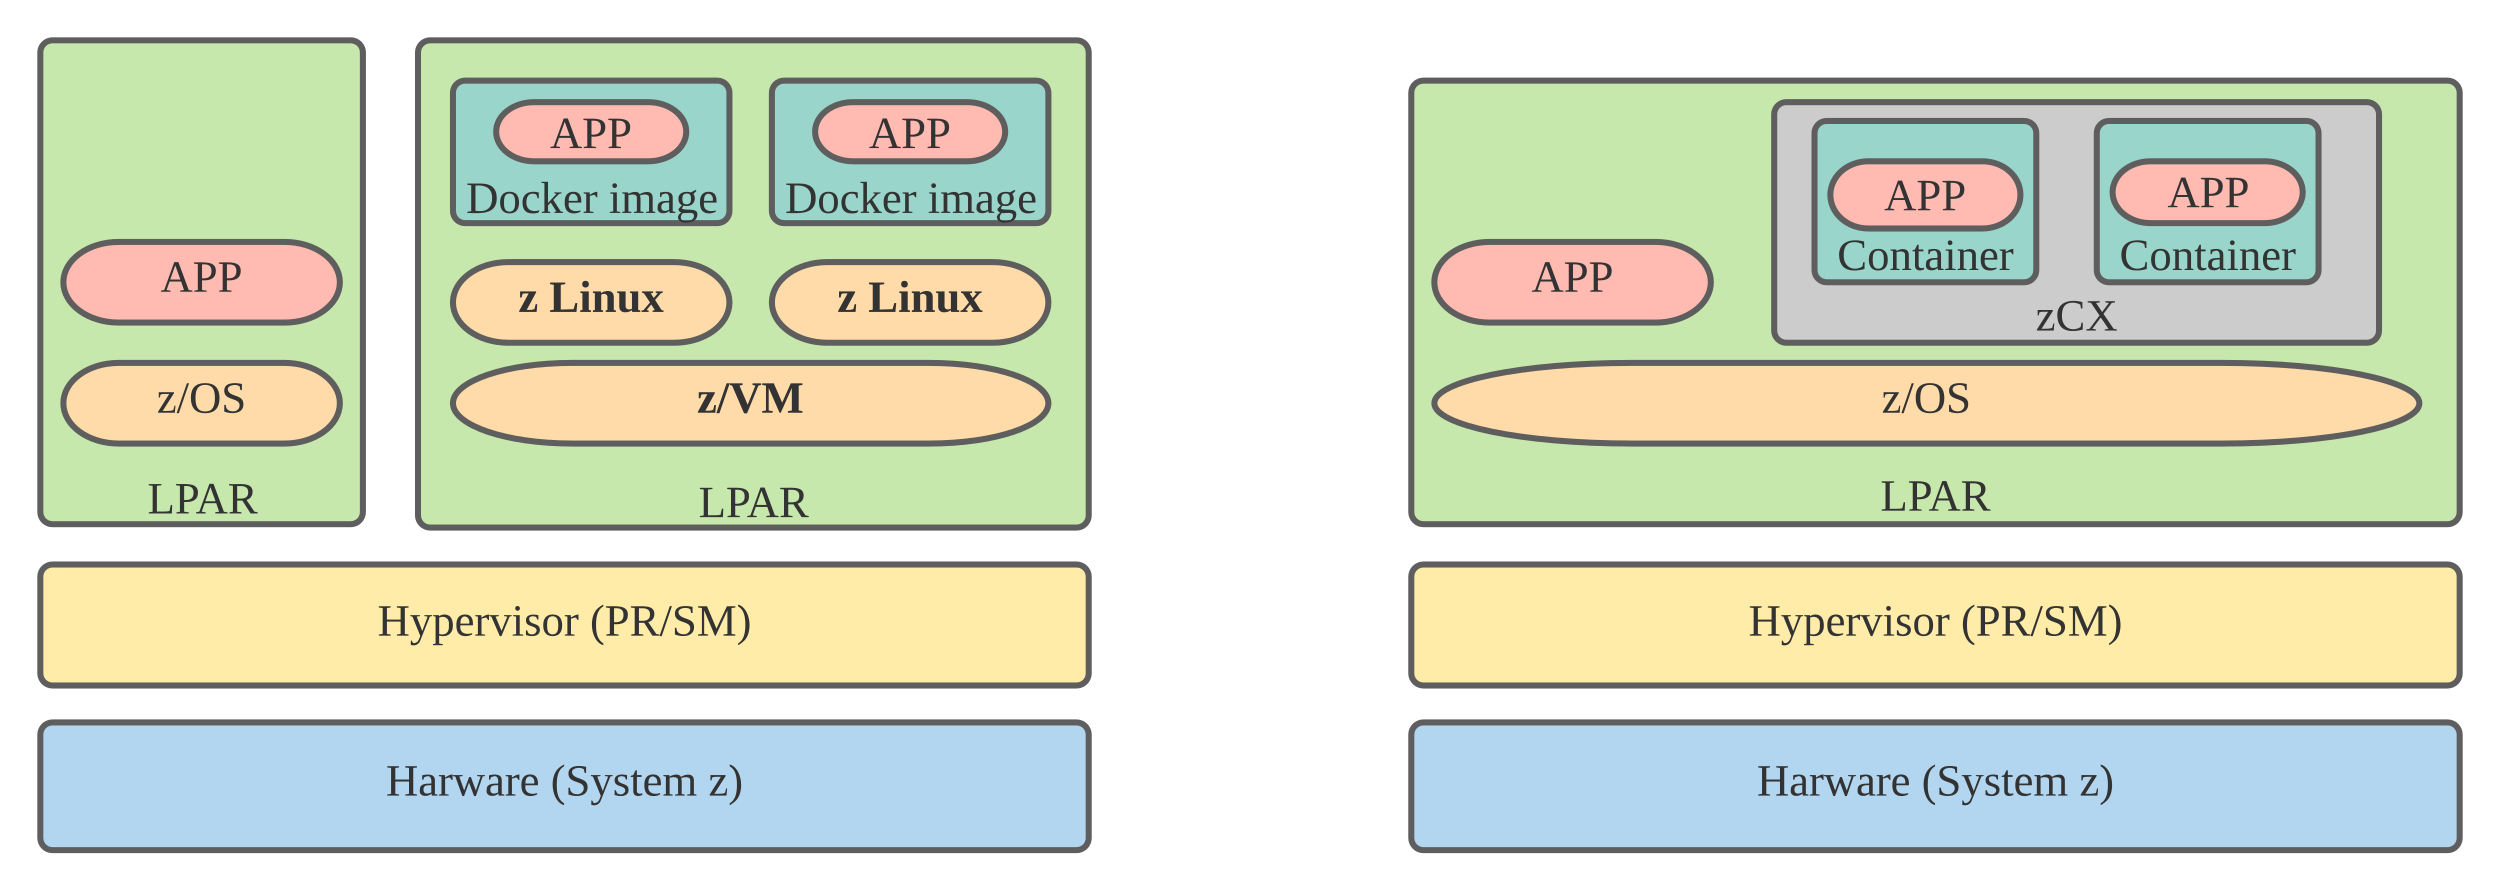
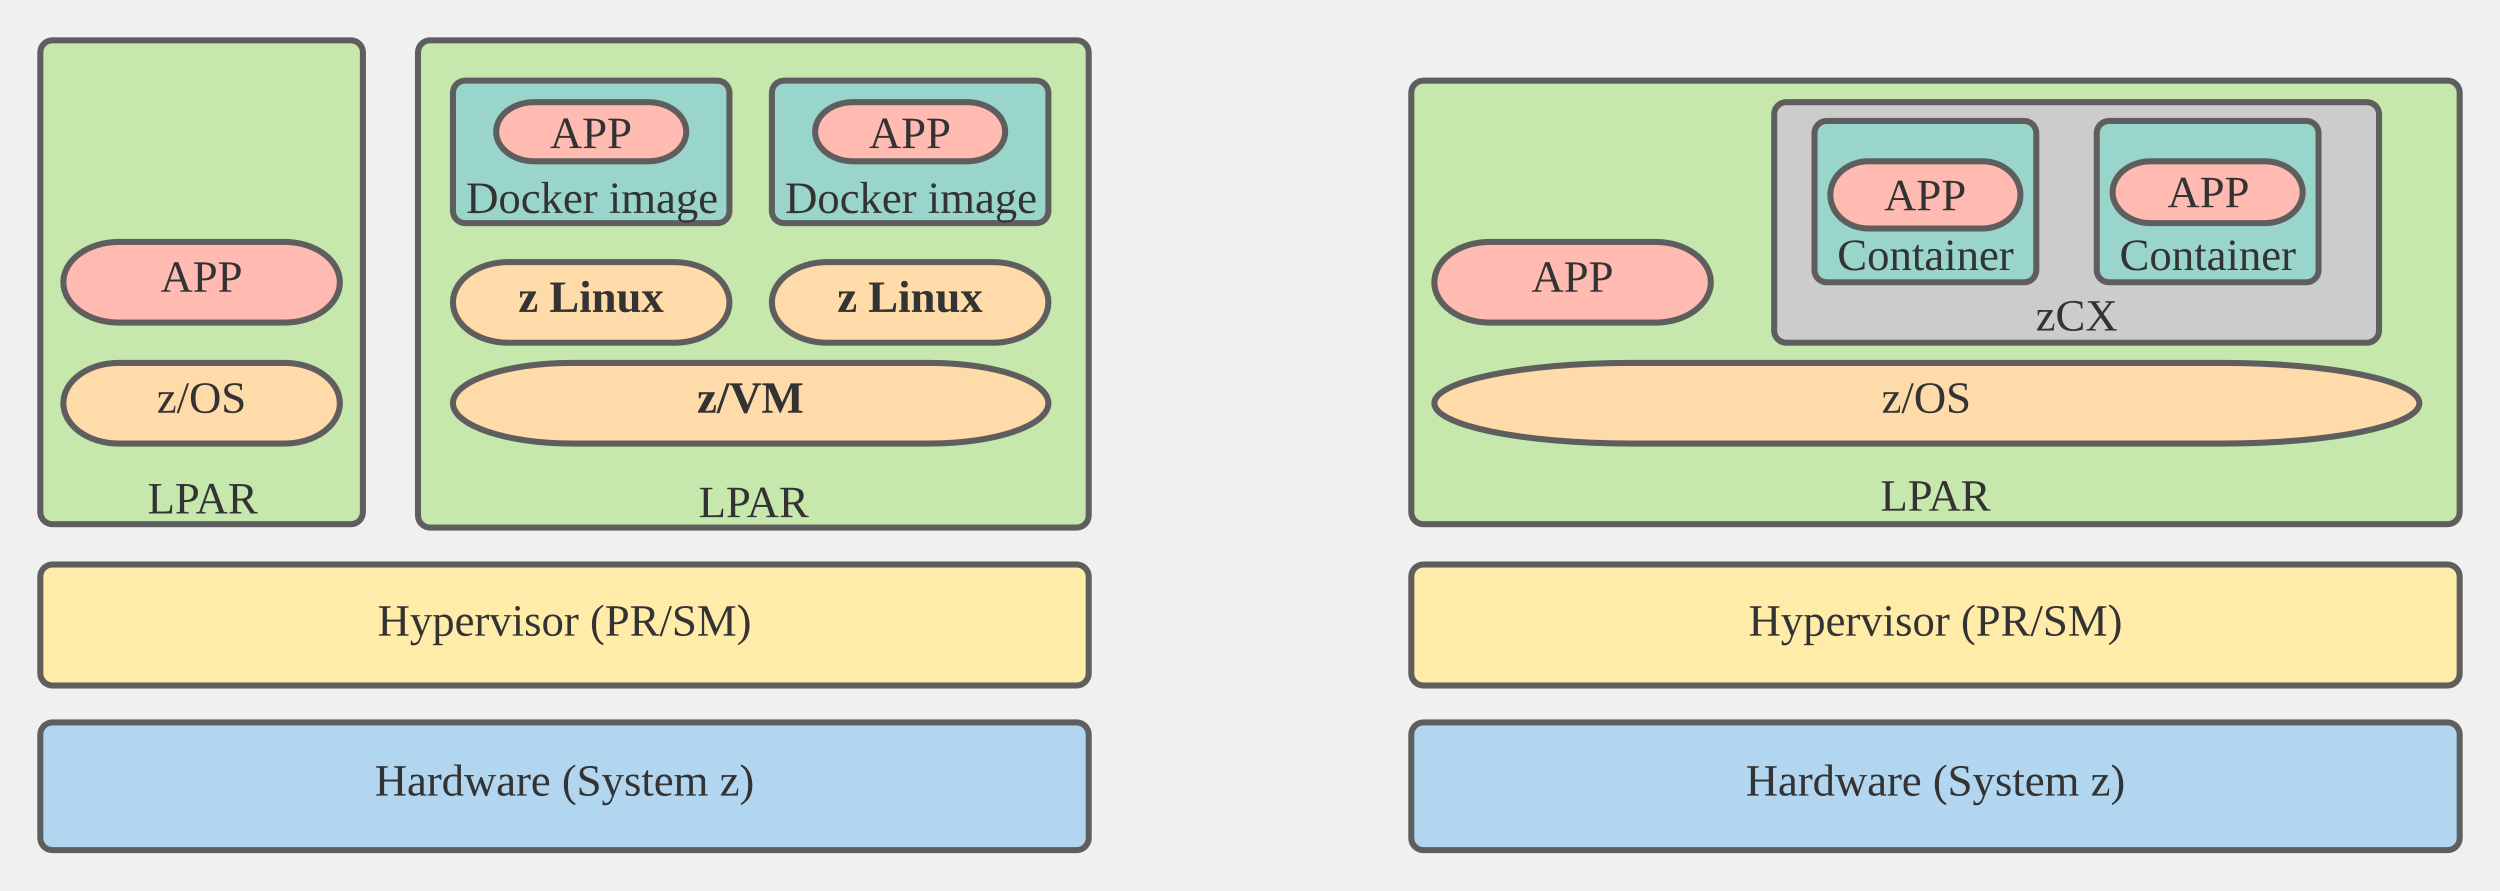
<svg xmlns="http://www.w3.org/2000/svg" xmlns:ns1="lucid" xmlns:xlink="http://www.w3.org/1999/xlink" width="1240" height="441.67">
  <g transform="translate(-260 -180)" ns1:page-tab-id="5EeFR3L0Rigf">
-     <path d="M0 0h1870.87v1322.83H0z" fill="#fff" />
-     <path d="M280 544.33c0-3.3 2.7-6 6-6h508c3.3 0 6 2.7 6 6v51.34c0 3.3-2.7 6-6 6H286c-3.3 0-6-2.7-6-6z" stroke="#5e5e5e" stroke-width="3" fill="#b2d6ef" />
-     <use xlink:href="#a" transform="matrix(1,0,0,1,285,543.3333) translate(166.4506 31.27778)" />
-     <use xlink:href="#b" transform="matrix(1,0,0,1,285,543.3333) translate(248.1173 31.27778)" />
-     <use xlink:href="#c" transform="matrix(1,0,0,1,285,543.3333) translate(326.3889 31.27778)" />
-     <path d="M280 466c0-3.3 2.7-6 6-6h508c3.3 0 6 2.7 6 6v48c0 3.3-2.7 6-6 6H286c-3.3 0-6-2.7-6-6z" stroke="#5e5e5e" stroke-width="3" fill="#ffeca9" />
+     <path d="M280 544.33a6 6 0 0 1 6-6h508a6 6 0 0 1 6 6v51.34a6 6 0 0 1-6 6H286a6 6 0 0 1-6-6z" stroke="#5e5e5e" stroke-width="3" fill="#b2d6ef" />
+     <use xlink:href="#a" transform="matrix(1,0,0,1,285,543.3333) translate(160.8951 31.27778)" />
+     <use xlink:href="#b" transform="matrix(1,0,0,1,285,543.3333) translate(253.6728 31.27778)" />
+     <use xlink:href="#c" transform="matrix(1,0,0,1,285,543.3333) translate(331.9444 31.27778)" />
+     <path d="M280 466a6 6 0 0 1 6-6h508a6 6 0 0 1 6 6v48a6 6 0 0 1-6 6H286a6 6 0 0 1-6-6z" stroke="#5e5e5e" stroke-width="3" fill="#ffeca9" />
    <use xlink:href="#d" transform="matrix(1,0,0,1,285,465) translate(162.284 30.27778)" />
    <use xlink:href="#e" transform="matrix(1,0,0,1,285,465) translate(267.5926 30.27778)" />
-     <path d="M280 206c0-3.3 2.7-6 6-6h148c3.3 0 6 2.7 6 6v228c0 3.3-2.7 6-6 6H286c-3.3 0-6-2.7-6-6z" stroke="#5e5e5e" stroke-width="3" fill="#c7e8ac" />
+     <path d="M280 206a6 6 0 0 1 6-6h148a6 6 0 0 1 6 6v228a6 6 0 0 1-6 6H286a6 6 0 0 1-6-6z" stroke="#5e5e5e" stroke-width="3" fill="#c7e8ac" />
    <use xlink:href="#f" transform="matrix(1,0,0,1,285,205) translate(48.18519 229.6648)" />
    <path d="M401.14 360c15.15 0 27.43 8.95 27.43 20s-12.28 20-27.43 20h-82.28c-15.15 0-27.43-8.95-27.43-20s12.28-20 27.43-20z" stroke="#5e5e5e" stroke-width="3" fill="#ffdba9" />
    <use xlink:href="#g" transform="matrix(1,0,0,1,296.4286,365) translate(41.34451 19.71528)" />
    <path d="M401.14 300c15.15 0 27.43 8.95 27.43 20s-12.28 20-27.43 20h-82.28c-15.15 0-27.43-8.95-27.43-20s12.28-20 27.43-20z" stroke="#5e5e5e" stroke-width="3" fill="#ffbbb1" />
    <use xlink:href="#h" transform="matrix(1,0,0,1,296.4286,305) translate(43.16549 19.71528)" />
-     <path d="M467.33 206c0-3.3 2.7-6 6-6H794c3.3 0 6 2.7 6 6v229.67c0 3.3-2.7 6-6 6H473.33c-3.3 0-6-2.7-6-6z" stroke="#5e5e5e" stroke-width="3" fill="#c7e8ac" />
+     <path d="M467.33 206a6 6 0 0 1 6-6H794a6 6 0 0 1 6 6v229.67a6 6 0 0 1-6 6H473.33a6 6 0 0 1-6-6z" stroke="#5e5e5e" stroke-width="3" fill="#c7e8ac" />
    <use xlink:href="#f" transform="matrix(1,0,0,1,472.3333,205) translate(134.1852 231.5073)" />
    <path d="M720.93 360c32.62 0 59.07 8.95 59.07 20s-26.45 20-59.07 20h-177.2c-32.62 0-59.06-8.95-59.06-20s26.44-20 59.06-20z" stroke="#5e5e5e" stroke-width="3" fill="#ffdba9" />
    <use xlink:href="#i" transform="matrix(1,0,0,1,489.6667,365) translate(116.0544 19.71528)" />
    <path d="M752.57 310c15.15 0 27.43 8.95 27.43 20s-12.28 20-27.43 20H670.3c-15.16 0-27.44-8.95-27.44-20s12.28-20 27.43-20z" stroke="#5e5e5e" stroke-width="3" fill="#ffdba9" />
    <use xlink:href="#j" transform="matrix(1,0,0,1,647.8571,315) translate(27.42475 19.71528)" />
    <use xlink:href="#k" transform="matrix(1,0,0,1,647.8571,315) translate(42.79512 19.71528)" />
-     <path d="M960 544.33c0-3.3 2.7-6 6-6h508c3.3 0 6 2.7 6 6v51.34c0 3.3-2.7 6-6 6H966c-3.3 0-6-2.7-6-6z" stroke="#5e5e5e" stroke-width="3" fill="#b2d6ef" />
-     <use xlink:href="#a" transform="matrix(1,0,0,1,965,543.3333) translate(166.4506 31.27778)" />
-     <use xlink:href="#b" transform="matrix(1,0,0,1,965,543.3333) translate(248.1173 31.27778)" />
-     <use xlink:href="#c" transform="matrix(1,0,0,1,965,543.3333) translate(326.3889 31.27778)" />
-     <path d="M960 466c0-3.3 2.7-6 6-6h508c3.3 0 6 2.7 6 6v48c0 3.3-2.7 6-6 6H966c-3.3 0-6-2.7-6-6z" stroke="#5e5e5e" stroke-width="3" fill="#ffeca9" />
+     <path d="M960 544.33a6 6 0 0 1 6-6h508a6 6 0 0 1 6 6v51.34a6 6 0 0 1-6 6H966a6 6 0 0 1-6-6z" stroke="#5e5e5e" stroke-width="3" fill="#b2d6ef" />
+     <use xlink:href="#a" transform="matrix(1,0,0,1,965,543.3333) translate(160.8951 31.27778)" />
+     <use xlink:href="#b" transform="matrix(1,0,0,1,965,543.3333) translate(253.6728 31.27778)" />
+     <use xlink:href="#c" transform="matrix(1,0,0,1,965,543.3333) translate(331.9444 31.27778)" />
+     <path d="M960 466a6 6 0 0 1 6-6h508a6 6 0 0 1 6 6v48a6 6 0 0 1-6 6H966a6 6 0 0 1-6-6z" stroke="#5e5e5e" stroke-width="3" fill="#ffeca9" />
    <use xlink:href="#d" transform="matrix(1,0,0,1,965,465) translate(162.284 30.27778)" />
    <use xlink:href="#e" transform="matrix(1,0,0,1,965,465) translate(267.5926 30.27778)" />
-     <path d="M960 226c0-3.3 2.7-6 6-6h508c3.3 0 6 2.7 6 6v208c0 3.3-2.7 6-6 6H966c-3.3 0-6-2.7-6-6z" stroke="#5e5e5e" stroke-width="3" fill="#c7e8ac" />
+     <path d="M960 226a6 6 0 0 1 6-6h508a6 6 0 0 1 6 6v208a6 6 0 0 1-6 6H966a6 6 0 0 1-6-6z" stroke="#5e5e5e" stroke-width="3" fill="#c7e8ac" />
    <use xlink:href="#f" transform="matrix(1,0,0,1,965,225) translate(227.6852 208.3005)" />
    <path d="M1362.3 360c53.95 0 97.7 8.95 97.7 20s-43.75 20-97.7 20h-293.16c-53.96 0-97.7-8.95-97.7-20s43.74-20 97.7-20z" stroke="#5e5e5e" stroke-width="3" fill="#ffdba9" />
    <use xlink:href="#g" transform="matrix(1,0,0,1,976.4286,365) translate(216.8445 19.71528)" />
    <path d="M1081.14 300c15.15 0 27.43 8.95 27.43 20s-12.28 20-27.43 20h-82.28c-15.15 0-27.43-8.95-27.43-20s12.28-20 27.43-20z" stroke="#5e5e5e" stroke-width="3" fill="#ffbbb1" />
    <use xlink:href="#h" transform="matrix(1,0,0,1,976.4286,305) translate(43.16549 19.71528)" />
-     <path d="M1140 236.67c0-3.32 2.7-6 6-6h288c3.3 0 6 2.68 6 6V344c0 3.3-2.7 6-6 6h-288c-3.3 0-6-2.7-6-6z" stroke="#5e5e5e" stroke-width="3" fill="#ccc" />
+     <path d="M1140 236.67a6 6 0 0 1 6-6h288a6 6 0 0 1 6 6V344a6 6 0 0 1-6 6h-288a6 6 0 0 1-6-6z" stroke="#5e5e5e" stroke-width="3" fill="#ccc" />
    <use xlink:href="#l" transform="matrix(1,0,0,1,1145,235.6667) translate(124.6914 108.2805)" />
-     <path d="M1160 246c0-3.3 2.7-6 6-6h98c3.3 0 6 2.7 6 6v68c0 3.3-2.7 6-6 6h-98c-3.3 0-6-2.7-6-6z" stroke="#5e5e5e" stroke-width="3" fill="#99d5ca" />
+     <path d="M1160 246a6 6 0 0 1 6-6h98a6 6 0 0 1 6 6v68a6 6 0 0 1-6 6h-98a6 6 0 0 1-6-6z" stroke="#5e5e5e" stroke-width="3" fill="#99d5ca" />
    <use xlink:href="#m" transform="matrix(1,0,0,1,1165,245) translate(6.265432 68.91922)" />
    <path d="M1243.3 260c10.4 0 18.84 7.46 18.84 16.67 0 9.2-8.44 16.66-18.85 16.66h-56.6c-10.4 0-18.84-7.46-18.84-16.66S1176.3 260 1186.7 260z" stroke="#5e5e5e" stroke-width="3" fill="#ffbbb1" />
    <use xlink:href="#h" transform="matrix(1,0,0,1,1172.857,265) translate(21.66549 19.27778)" />
-     <path d="M1300 246c0-3.3 2.7-6 6-6h98c3.3 0 6 2.7 6 6v68c0 3.3-2.7 6-6 6h-98c-3.3 0-6-2.7-6-6z" stroke="#5e5e5e" stroke-width="3" fill="#99d5ca" />
+     <path d="M1300 246a6 6 0 0 1 6-6h98a6 6 0 0 1 6 6v68a6 6 0 0 1-6 6h-98a6 6 0 0 1-6-6z" stroke="#5e5e5e" stroke-width="3" fill="#99d5ca" />
    <use xlink:href="#m" transform="matrix(1,0,0,1,1305,245) translate(6.265432 68.91922)" />
    <path d="M1383.3 260c10.4 0 18.84 6.86 18.84 15.33 0 8.47-8.44 15.34-18.85 15.34h-56.6c-10.4 0-18.84-6.87-18.84-15.34 0-8.47 8.44-15.33 18.85-15.33z" stroke="#5e5e5e" stroke-width="3" fill="#ffbbb1" />
    <use xlink:href="#h" transform="matrix(1,0,0,1,1312.857,265) translate(22.16549 17.77778)" />
-     <path d="M642.86 226c0-3.3 2.68-6 6-6H774c3.3 0 6 2.7 6 6v58.67c0 3.3-2.7 6-6 6H648.86c-3.32 0-6-2.7-6-6z" stroke="#5e5e5e" stroke-width="3" fill="#99d5ca" />
+     <path d="M642.86 226a6 6 0 0 1 6-6H774a6 6 0 0 1 6 6v58.67a6 6 0 0 1-6 6H648.86a6 6 0 0 1-6-6z" stroke="#5e5e5e" stroke-width="3" fill="#99d5ca" />
    <use xlink:href="#n" transform="matrix(1,0,0,1,647.8571,225) translate(1.530864 60.60466)" />
    <use xlink:href="#o" transform="matrix(1,0,0,1,647.8571,225) translate(72.2716 60.60466)" />
    <path d="M739.7 230.67c10.43 0 18.87 6.56 18.87 14.66 0 8.1-8.44 14.67-18.86 14.67h-56.56c-10.4 0-18.85-6.57-18.85-14.67s8.43-14.66 18.84-14.66z" stroke="#5e5e5e" stroke-width="3" fill="#ffbbb1" />
    <g>
      <use xlink:href="#h" transform="matrix(1,0,0,1,669.2857,235.6667) translate(21.66549 17.77778)" />
    </g>
    <path d="M594.38 310c15.15 0 27.43 8.95 27.43 20s-12.27 20-27.42 20H512.1c-15.15 0-27.43-8.95-27.43-20s12.28-20 27.43-20z" stroke="#5e5e5e" stroke-width="3" fill="#ffdba9" />
    <g>
      <use xlink:href="#j" transform="matrix(1,0,0,1,489.6667,315) translate(27.42475 19.71528)" />
      <use xlink:href="#k" transform="matrix(1,0,0,1,489.6667,315) translate(42.79512 19.71528)" />
    </g>
-     <path d="M484.67 226c0-3.3 2.68-6 6-6H615.8c3.32 0 6 2.7 6 6v58.67c0 3.3-2.68 6-6 6H490.68c-3.32 0-6-2.7-6-6z" stroke="#5e5e5e" stroke-width="3" fill="#99d5ca" />
+     <path d="M484.67 226a6 6 0 0 1 6-6H615.8a6 6 0 0 1 6 6v58.67a6 6 0 0 1-6 6H490.68a6 6 0 0 1-6-6z" stroke="#5e5e5e" stroke-width="3" fill="#99d5ca" />
    <g>
      <use xlink:href="#n" transform="matrix(1,0,0,1,489.6667,225) translate(1.530864 60.60466)" />
      <use xlink:href="#o" transform="matrix(1,0,0,1,489.6667,225) translate(72.2716 60.60466)" />
    </g>
    <path d="M581.52 230.67c10.42 0 18.86 6.56 18.86 14.66 0 8.1-8.44 14.67-18.86 14.67h-56.57c-10.4 0-18.85-6.57-18.85-14.67s8.44-14.66 18.85-14.66z" stroke="#5e5e5e" stroke-width="3" fill="#ffbbb1" />
    <g>
      <use xlink:href="#h" transform="matrix(1,0,0,1,511.0952,235.6667) translate(21.66549 17.77778)" />
    </g>
    <defs>
      <path fill="#333" d="M10 0v-9l31-5v-208l-31-4v-10h95v10l-30 4v93h110v-93l-30-4v-10h94v10l-30 4v208l30 5v9h-94v-9l30-5v-99H75v99l30 5v9H10" id="p" />
      <path fill="#333" d="M32-163c41-10 102-14 102 39v112c8 3 24-2 21 12h-45l-4-17C83 13 3 13 13-46c-2-50 45-50 92-51 4-36-5-70-42-56-6 2-12 4-16 6-4 7 0 23-15 20v-36zM42-47c0 41 41 33 63 22v-59c-34 1-63-1-63 37" id="q" />
      <path fill="#333" d="M57-145c16-10 35-24 60-25v45c-19 1-8-30-40-17l-20 6v124l29 4v8H7v-8l21-4v-141c-8-3-24 2-21-12h48" id="r" />
-       <path fill="#333" d="M240-154L185 4h-14l-41-109L90 4H77L20-153c-7-3-23 1-20-12h79v8l-27 4L91-41l40-108h14l40 109 38-113-28-4v-8h63v8" id="s" />
-       <path fill="#333" d="M84-170c49 0 66 33 63 87H46c-8 60 38 80 95 63v10C128-2 108 4 88 4 34 4 14-29 14-84c-1-54 22-86 70-86zm33 73c12-57-57-82-69-24-1 7-2 15-2 24h71" id="t" />
+       <path fill="#333" d="M13-81c0-71 46-101 114-85l-1-72-28-4v-8h57v238c8 3 24-2 21 12h-47l-2-12C80 23 13-1 13-81zm77-74c-37 1-44 33-45 74 0 38 9 66 45 66 14 0 27-3 36-7v-130c-10-1-24-3-36-3" id="s" />
+       <path fill="#333" d="M240-154L185 4h-14l-41-109L90 4H77L20-153c-7-3-23 1-20-12h79v8l-27 4L91-41l40-108h14l40 109 38-113-28-4v-8h63v8" id="t" />
+       <path fill="#333" d="M84-170c49 0 66 33 63 87H46c-8 60 38 80 95 63v10C128-2 108 4 88 4 34 4 14-29 14-84c-1-54 22-86 70-86zm33 73c12-57-57-82-69-24-1 7-2 15-2 24h71" id="u" />
      <g id="a">
        <use transform="matrix(0.0617284,0,0,0.0617284,0,0)" xlink:href="#p" />
        <use transform="matrix(0.0617284,0,0,0.0617284,15.98765,0)" xlink:href="#q" />
        <use transform="matrix(0.0617284,0,0,0.0617284,25.80247,0)" xlink:href="#r" />
        <use transform="matrix(0.0617284,0,0,0.0617284,33.14815,0)" xlink:href="#s" />
-         <use transform="matrix(0.0617284,0,0,0.0617284,49.1358,0)" xlink:href="#q" />
-         <use transform="matrix(0.0617284,0,0,0.0617284,58.95062,0)" xlink:href="#r" />
-         <use transform="matrix(0.0617284,0,0,0.0617284,66.2963,0)" xlink:href="#t" />
-       </g>
-       <path fill="#333" d="M108-235c-52 28-62 95-58 178 3 56 21 97 58 119v15C7 49-17-153 67-223c12-10 25-19 41-27v15" id="u" />
-       <path fill="#333" d="M178-68c0 79-95 82-154 59v-54h12c1 35 22 52 60 52 50 0 69-58 33-82-39-24-105-21-105-85 0-67 86-66 142-53v49h-12l-6-29c-31-27-121-7-89 42 28 43 119 24 119 101" id="v" />
-       <path fill="#333" d="M161-154L85 37C75 66 49 86 8 75V39c18-2 6 24 29 21 30-4 38-32 47-58L21-153c-7-3-20 0-17-12h77v8l-26 4 45 116 43-116-26-4v-8h62v8" id="w" />
-       <path fill="#333" d="M41-130c7 48 86 23 86 84 0 56-69 57-112 41v-40c20 0 9 29 31 31 35 19 77-26 41-50-27-18-72-13-72-59 0-50 58-52 100-41v36c-19 1-8-25-28-25-21-7-50-1-46 23" id="x" />
-       <path fill="#333" d="M54-38c-1 25 24 26 44 20v12C71 10 25 9 25-35v-115H4c-2-14 14-10 21-15l18-38h11v38h38v15H54v112" id="y" />
-       <path fill="#333" d="M126-118c4-37-42-32-68-25v131l24 4v8H8C5-13 21-9 28-12v-141c-7-3-23 1-20-12h48l1 13c22-15 77-30 92 2 32-22 104-36 104 29v109c8 3 24-2 21 12h-75v-8l25-4v-106c3-39-45-31-72-24 7 37 1 88 3 130l25 4v8h-78v-8l24-4v-106" id="z" />
+         <use transform="matrix(0.0617284,0,0,0.0617284,44.25926,0)" xlink:href="#t" />
+         <use transform="matrix(0.0617284,0,0,0.0617284,60.24691,0)" xlink:href="#q" />
+         <use transform="matrix(0.0617284,0,0,0.0617284,70.06173,0)" xlink:href="#r" />
+         <use transform="matrix(0.0617284,0,0,0.0617284,77.40741,0)" xlink:href="#u" />
+       </g>
+       <path fill="#333" d="M108-235c-52 28-62 95-58 178 3 56 21 97 58 119v15C7 49-17-153 67-223c12-10 25-19 41-27v15" id="v" />
+       <path fill="#333" d="M178-68c0 79-95 82-154 59v-54h12c1 35 22 52 60 52 50 0 69-58 33-82-39-24-105-21-105-85 0-67 86-66 142-53v49h-12l-6-29c-31-27-121-7-89 42 28 43 119 24 119 101" id="w" />
+       <path fill="#333" d="M161-154L85 37C75 66 49 86 8 75V39c18-2 6 24 29 21 30-4 38-32 47-58L21-153c-7-3-20 0-17-12h77v8l-26 4 45 116 43-116-26-4v-8h62v8" id="x" />
+       <path fill="#333" d="M41-130c7 48 86 23 86 84 0 56-69 57-112 41v-40c20 0 9 29 31 31 35 19 77-26 41-50-27-18-72-13-72-59 0-50 58-52 100-41v36c-19 1-8-25-28-25-21-7-50-1-46 23" id="y" />
+       <path fill="#333" d="M54-38c-1 25 24 26 44 20v12C71 10 25 9 25-35v-115H4c-2-14 14-10 21-15l18-38h11v38h38v15H54v112" id="z" />
+       <path fill="#333" d="M126-118c4-37-42-32-68-25v131l24 4v8H8C5-13 21-9 28-12v-141c-7-3-23 1-20-12h48l1 13c22-15 77-30 92 2 32-22 104-36 104 29v109c8 3 24-2 21 12h-75v-8l25-4v-106c3-39-45-31-72-24 7 37 1 88 3 130l25 4v8h-78v-8l24-4v-106" id="A" />
      <g id="b">
-         <use transform="matrix(0.0617284,0,0,0.0617284,0,0)" xlink:href="#u" />
-         <use transform="matrix(0.0617284,0,0,0.0617284,7.345679,0)" xlink:href="#v" />
-         <use transform="matrix(0.0617284,0,0,0.0617284,19.69136,0)" xlink:href="#w" />
-         <use transform="matrix(0.0617284,0,0,0.0617284,30.80247,0)" xlink:href="#x" />
-         <use transform="matrix(0.0617284,0,0,0.0617284,39.44444,0)" xlink:href="#y" />
-         <use transform="matrix(0.0617284,0,0,0.0617284,45.61728,0)" xlink:href="#t" />
-         <use transform="matrix(0.0617284,0,0,0.0617284,55.4321,0)" xlink:href="#z" />
-       </g>
-       <path fill="#333" d="M10 0v-8l90-143c-23 2-54-4-70 6-5 8 1 26-14 24v-44h122v8L47-14c29-2 65 3 86-8l9-35h8l-5 57H10" id="A" />
-       <path fill="#333" d="M12-250C113-222 137-19 52 49 40 59 28 69 12 77V62C56 37 70-16 70-87c0-70-13-123-58-148v-15" id="B" />
+         <use transform="matrix(0.0617284,0,0,0.0617284,0,0)" xlink:href="#v" />
+         <use transform="matrix(0.0617284,0,0,0.0617284,7.345679,0)" xlink:href="#w" />
+         <use transform="matrix(0.0617284,0,0,0.0617284,19.69136,0)" xlink:href="#x" />
+         <use transform="matrix(0.0617284,0,0,0.0617284,30.80247,0)" xlink:href="#y" />
+         <use transform="matrix(0.0617284,0,0,0.0617284,39.44444,0)" xlink:href="#z" />
+         <use transform="matrix(0.0617284,0,0,0.0617284,45.61728,0)" xlink:href="#u" />
+         <use transform="matrix(0.0617284,0,0,0.0617284,55.4321,0)" xlink:href="#A" />
+       </g>
+       <path fill="#333" d="M10 0v-8l90-143c-23 2-54-4-70 6-5 8 1 26-14 24v-44h122v8L47-14c29-2 65 3 86-8l9-35h8l-5 57H10" id="B" />
+       <path fill="#333" d="M12-250C113-222 137-19 52 49 40 59 28 69 12 77V62C56 37 70-16 70-87c0-70-13-123-58-148v-15" id="C" />
      <g id="c">
-         <use transform="matrix(0.0617284,0,0,0.0617284,0,0)" xlink:href="#A" />
-         <use transform="matrix(0.0617284,0,0,0.0617284,9.814815,0)" xlink:href="#B" />
-       </g>
-       <path fill="#333" d="M166-85c3 67-44 102-111 85l1 64 29 4v9H6v-9l21-4v-217c-7-3-22 1-19-12h46l1 9c11-8 26-14 45-14 47 2 64 36 66 85zM56-13c53 14 83-14 78-72 7-53-33-79-78-60v132" id="C" />
-       <path fill="#333" d="M164-154L98 4H85L17-153c-7-3-20 0-17-12h77v8l-26 4L99-38l46-115-26-4v-8h61v8" id="D" />
-       <path fill="#333" d="M47-200c-23 0-25-39 0-38 13 0 18 7 20 19-1 11-8 19-20 19zM65-12l28 4v8H8v-8l28-4v-141l-24-4v-8h53v153" id="E" />
-       <path fill="#333" d="M90-170c52 0 76 32 76 87 0 54-24 87-77 87-51 0-75-34-75-87 0-54 24-87 76-87zM89-10c39 0 46-35 46-73 0-39-7-73-46-73-39 1-44 34-44 73s6 72 44 73" id="F" />
+         <use transform="matrix(0.0617284,0,0,0.0617284,0,0)" xlink:href="#B" />
+         <use transform="matrix(0.0617284,0,0,0.0617284,9.814815,0)" xlink:href="#C" />
+       </g>
+       <path fill="#333" d="M166-85c3 67-44 102-111 85l1 64 29 4v9H6v-9l21-4v-217c-7-3-22 1-19-12h46l1 9c11-8 26-14 45-14 47 2 64 36 66 85zM56-13c53 14 83-14 78-72 7-53-33-79-78-60v132" id="D" />
+       <path fill="#333" d="M164-154L98 4H85L17-153c-7-3-20 0-17-12h77v8l-26 4L99-38l46-115-26-4v-8h61v8" id="E" />
+       <path fill="#333" d="M47-200c-23 0-25-39 0-38 13 0 18 7 20 19-1 11-8 19-20 19zM65-12l28 4v8H8v-8l28-4v-141l-24-4v-8h53v153" id="F" />
+       <path fill="#333" d="M90-170c52 0 76 32 76 87 0 54-24 87-77 87-51 0-75-34-75-87 0-54 24-87 76-87zM89-10c39 0 46-35 46-73 0-39-7-73-46-73-39 1-44 34-44 73s6 72 44 73" id="G" />
      <g id="d">
        <use transform="matrix(0.0617284,0,0,0.0617284,0,0)" xlink:href="#p" />
-         <use transform="matrix(0.0617284,0,0,0.0617284,15.98765,0)" xlink:href="#w" />
-         <use transform="matrix(0.0617284,0,0,0.0617284,27.09877,0)" xlink:href="#C" />
-         <use transform="matrix(0.0617284,0,0,0.0617284,38.20988,0)" xlink:href="#t" />
+         <use transform="matrix(0.0617284,0,0,0.0617284,15.98765,0)" xlink:href="#x" />
+         <use transform="matrix(0.0617284,0,0,0.0617284,27.09877,0)" xlink:href="#D" />
+         <use transform="matrix(0.0617284,0,0,0.0617284,38.20988,0)" xlink:href="#u" />
        <use transform="matrix(0.0617284,0,0,0.0617284,48.02469,0)" xlink:href="#r" />
-         <use transform="matrix(0.0617284,0,0,0.0617284,55.37037,0)" xlink:href="#D" />
-         <use transform="matrix(0.0617284,0,0,0.0617284,66.48148,0)" xlink:href="#E" />
-         <use transform="matrix(0.0617284,0,0,0.0617284,72.65432,0)" xlink:href="#x" />
-         <use transform="matrix(0.0617284,0,0,0.0617284,81.2963,0)" xlink:href="#F" />
+         <use transform="matrix(0.0617284,0,0,0.0617284,55.37037,0)" xlink:href="#E" />
+         <use transform="matrix(0.0617284,0,0,0.0617284,66.48148,0)" xlink:href="#F" />
+         <use transform="matrix(0.0617284,0,0,0.0617284,72.65432,0)" xlink:href="#y" />
+         <use transform="matrix(0.0617284,0,0,0.0617284,81.2963,0)" xlink:href="#G" />
        <use transform="matrix(0.0617284,0,0,0.0617284,92.40741,0)" xlink:href="#r" />
      </g>
-       <path fill="#333" d="M75-108c48 3 76-12 76-58s-28-57-76-54v112zm111-58c-1 60-46 78-111 74v78l37 5v9H13v-9l28-5v-208l-31-4v-10c81 1 178-14 176 70" id="G" />
-       <path fill="#333" d="M199-173c-1 36-21 56-49 65l64 94 26 5v9h-57l-66-103H75v89l35 5v9H13v-9l28-5v-208l-31-4v-10c80 4 190-20 189 63zM75-119c50 2 89-1 89-51 0-49-39-52-89-50v101" id="H" />
-       <path fill="#333" d="M18 4H0l83-241h17" id="I" />
-       <path fill="#333" d="M152 0h-7L59-203v189l32 5v9H10v-9l31-5v-208l-31-4v-10h72l76 180 84-180h68v10l-31 4v208l31 5v9h-96v-9l32-5v-189" id="J" />
+       <path fill="#333" d="M75-108c48 3 76-12 76-58s-28-57-76-54v112zm111-58c-1 60-46 78-111 74v78l37 5v9H13v-9l28-5v-208l-31-4v-10c81 1 178-14 176 70" id="H" />
+       <path fill="#333" d="M199-173c-1 36-21 56-49 65l64 94 26 5v9h-57l-66-103H75v89l35 5v9H13v-9l28-5v-208l-31-4v-10c80 4 190-20 189 63zM75-119c50 2 89-1 89-51 0-49-39-52-89-50v101" id="I" />
+       <path fill="#333" d="M18 4H0l83-241h17" id="J" />
+       <path fill="#333" d="M152 0h-7L59-203v189l32 5v9H10v-9l31-5v-208l-31-4v-10h72l76 180 84-180h68v10l-31 4v208l31 5v9h-96v-9l32-5v-189" id="K" />
      <g id="e">
-         <use transform="matrix(0.0617284,0,0,0.0617284,0,0)" xlink:href="#u" />
-         <use transform="matrix(0.0617284,0,0,0.0617284,7.345679,0)" xlink:href="#G" />
-         <use transform="matrix(0.0617284,0,0,0.0617284,19.69136,0)" xlink:href="#H" />
-         <use transform="matrix(0.0617284,0,0,0.0617284,34.50617,0)" xlink:href="#I" />
-         <use transform="matrix(0.0617284,0,0,0.0617284,40.67901,0)" xlink:href="#v" />
-         <use transform="matrix(0.0617284,0,0,0.0617284,53.02469,0)" xlink:href="#J" />
-         <use transform="matrix(0.0617284,0,0,0.0617284,72.77778,0)" xlink:href="#B" />
-       </g>
-       <path fill="#333" d="M111-226l-36 4v207c33-1 73 2 101-4l11-49h11l-3 68H10v-9l31-5v-208l-31-4v-10h101v10" id="K" />
-       <path fill="#333" d="M81-9v9H4v-9l26-5 81-224h33l83 224 30 5v9h-99v-9l31-5-23-68H73L49-14zm38-203L78-98h82" id="L" />
+         <use transform="matrix(0.0617284,0,0,0.0617284,0,0)" xlink:href="#v" />
+         <use transform="matrix(0.0617284,0,0,0.0617284,7.345679,0)" xlink:href="#H" />
+         <use transform="matrix(0.0617284,0,0,0.0617284,19.69136,0)" xlink:href="#I" />
+         <use transform="matrix(0.0617284,0,0,0.0617284,34.50617,0)" xlink:href="#J" />
+         <use transform="matrix(0.0617284,0,0,0.0617284,40.67901,0)" xlink:href="#w" />
+         <use transform="matrix(0.0617284,0,0,0.0617284,53.02469,0)" xlink:href="#K" />
+         <use transform="matrix(0.0617284,0,0,0.0617284,72.77778,0)" xlink:href="#C" />
+       </g>
+       <path fill="#333" d="M111-226l-36 4v207c33-1 73 2 101-4l11-49h11l-3 68H10v-9l31-5v-208l-31-4v-10h101v10" id="L" />
+       <path fill="#333" d="M81-9v9H4v-9l26-5 81-224h33l83 224 30 5v9h-99v-9l31-5-23-68H73L49-14zm38-203L78-98h82" id="M" />
      <g id="f">
-         <use transform="matrix(0.0617284,0,0,0.0617284,0,0)" xlink:href="#K" />
-         <use transform="matrix(0.0617284,0,0,0.0617284,13.51852,0)" xlink:href="#G" />
-         <use transform="matrix(0.0617284,0,0,0.0617284,23.82716,0)" xlink:href="#L" />
-         <use transform="matrix(0.0617284,0,0,0.0617284,39.81481,0)" xlink:href="#H" />
-       </g>
-       <path fill="#333" d="M130-224c-62 0-78 43-78 106 0 64 16 108 78 108s78-45 78-108-16-106-78-106zm0 228C53 4 15-39 15-118c-1-80 37-120 115-120s115 42 115 120C245-39 207 4 130 4" id="M" />
+         <use transform="matrix(0.0617284,0,0,0.0617284,0,0)" xlink:href="#L" />
+         <use transform="matrix(0.0617284,0,0,0.0617284,13.51852,0)" xlink:href="#H" />
+         <use transform="matrix(0.0617284,0,0,0.0617284,23.82716,0)" xlink:href="#M" />
+         <use transform="matrix(0.0617284,0,0,0.0617284,39.81481,0)" xlink:href="#I" />
+       </g>
+       <path fill="#333" d="M130-224c-62 0-78 43-78 106 0 64 16 108 78 108s78-45 78-108-16-106-78-106zm0 228C53 4 15-39 15-118c-1-80 37-120 115-120s115 42 115 120C245-39 207 4 130 4" id="N" />
      <g id="g">
-         <use transform="matrix(0.0617284,0,0,0.0617284,0,0)" xlink:href="#A" />
-         <use transform="matrix(0.0617284,0,0,0.0617284,9.814815,0)" xlink:href="#I" />
-         <use transform="matrix(0.0617284,0,0,0.0617284,15.98765,0)" xlink:href="#M" />
-         <use transform="matrix(0.0617284,0,0,0.0617284,31.97531,0)" xlink:href="#v" />
+         <use transform="matrix(0.0617284,0,0,0.0617284,0,0)" xlink:href="#B" />
+         <use transform="matrix(0.0617284,0,0,0.0617284,9.814815,0)" xlink:href="#J" />
+         <use transform="matrix(0.0617284,0,0,0.0617284,15.98765,0)" xlink:href="#N" />
+         <use transform="matrix(0.0617284,0,0,0.0617284,31.97531,0)" xlink:href="#w" />
      </g>
      <g id="h">
-         <use transform="matrix(0.0617284,0,0,0.0617284,0,0)" xlink:href="#L" />
+         <use transform="matrix(0.0617284,0,0,0.0617284,0,0)" xlink:href="#M" />
+         <use transform="matrix(0.0617284,0,0,0.0617284,15.98765,0)" xlink:href="#H" />
+         <use transform="matrix(0.0617284,0,0,0.0617284,28.33333,0)" xlink:href="#H" />
+       </g>
+       <path fill="#333" d="M7 0v-8l76-141c-18 1-39-3-50 6l-6 27H14v-49h129v8L67-16c24 0 48 1 63-8l9-38h13l-5 62H7" id="O" />
+       <path fill="#333" d="M21 4H-4l83-241h25" id="P" />
+       <path fill="#333" d="M256-236v13l-22 5L143 5h-24L23-218l-19-5v-13h103v13l-25 5 66 154 62-154-23-5v-13h69" id="Q" />
+       <path fill="#333" d="M155 0h-10L58-199v181l32 5V0H6v-13l30-5v-200l-30-5v-13h93l67 155 69-155h94v13l-30 5v200l30 5V0H212v-13l32-5v-181" id="R" />
+       <g id="i">
+         <use transform="matrix(0.0617284,0,0,0.0617284,0,0)" xlink:href="#O" />
+         <use transform="matrix(0.0617284,0,0,0.0617284,9.814815,0)" xlink:href="#P" />
+         <use transform="matrix(0.0617284,0,0,0.0617284,15.98765,0)" xlink:href="#Q" />
+         <use transform="matrix(0.0617284,0,0,0.0617284,31.97531,0)" xlink:href="#R" />
+       </g>
+       <use transform="matrix(0.0617284,0,0,0.0617284,0,0)" xlink:href="#O" id="j" />
+       <path fill="#333" d="M128-223l-36 5v199l103-3 14-49h16l-7 71H6v-13l30-5v-200l-30-5v-13h122v13" id="S" />
+       <path fill="#333" d="M77-16l18 4V0H8v-12l18-4v-133l-17-5v-11h68v149zM51-196c-16 0-27-10-27-27s10-27 27-27 27 11 27 27c0 17-10 27-27 27" id="T" />
+       <path fill="#333" d="M127-114c3-31-26-38-50-25v123l15 4V0H10v-12l16-4v-133l-16-5v-11h64l2 14c31-23 102-32 102 30v105l17 4V0h-82v-12l14-4v-98" id="U" />
+       <path fill="#333" d="M73-51c-3 31 27 38 51 25v-123l-16-5v-11h66v149l17 4V0h-65l-2-14C94 9 22 18 22-44v-105l-17-5v-11h68v114" id="V" />
+       <path fill="#333" d="M5-154v-11h89v11l-19 5 24 37 32-37-16-5v-11h56v11l-15 4-46 54 52 81 16 4V0H90v-11l18-4-29-45-38 45 17 4V0H1v-11l15-3 53-62-48-73" id="W" />
+       <g id="k">
+         <use transform="matrix(0.0617284,0,0,0.0617284,0,0)" xlink:href="#S" />
+         <use transform="matrix(0.0617284,0,0,0.0617284,14.81481,0)" xlink:href="#T" />
+         <use transform="matrix(0.0617284,0,0,0.0617284,20.98765,0)" xlink:href="#U" />
+         <use transform="matrix(0.0617284,0,0,0.0617284,33.33333,0)" xlink:href="#V" />
+         <use transform="matrix(0.0617284,0,0,0.0617284,45.67901,0)" xlink:href="#W" />
+       </g>
+       <path fill="#333" d="M52-115c0 93 80 130 150 87l7-35h11l-1 55c-23 7-52 12-83 12C60 4 19-37 15-115c-5-113 97-141 201-114l1 51h-12l-5-30c-15-9-39-16-62-16-66 0-86 41-86 109" id="X" />
+       <path fill="#333" d="M56-14l29 5v9H8v-9l26-5 80-107-68-101-27-4v-10h97v10l-30 4 49 73 55-73-29-4v-10h77v10l-26 4-66 88 81 120 26 5v9h-97v-9l30-5-62-91" id="Y" />
+       <g id="l">
+         <use transform="matrix(0.0617284,0,0,0.0617284,0,0)" xlink:href="#B" />
+         <use transform="matrix(0.0617284,0,0,0.0617284,9.814815,0)" xlink:href="#X" />
+         <use transform="matrix(0.0617284,0,0,0.0617284,24.62963,0)" xlink:href="#Y" />
+       </g>
+       <path fill="#333" d="M125-118c4-37-41-34-68-26v132l23 4v8H8C5-13 21-9 28-12v-141c-7-3-23 1-20-12h47l2 13c31-23 98-29 98 31v109c7 3 23-1 20 12h-72v-8l22-4v-106" id="Z" />
+       <g id="m">
+         <use transform="matrix(0.0617284,0,0,0.0617284,0,0)" xlink:href="#X" />
+         <use transform="matrix(0.0617284,0,0,0.0617284,14.81481,0)" xlink:href="#G" />
+         <use transform="matrix(0.0617284,0,0,0.0617284,25.92593,0)" xlink:href="#Z" />
+         <use transform="matrix(0.0617284,0,0,0.0617284,37.03704,0)" xlink:href="#z" />
+         <use transform="matrix(0.0617284,0,0,0.0617284,43.20988,0)" xlink:href="#q" />
+         <use transform="matrix(0.0617284,0,0,0.0617284,53.02469,0)" xlink:href="#F" />
+         <use transform="matrix(0.0617284,0,0,0.0617284,59.19753,0)" xlink:href="#Z" />
+         <use transform="matrix(0.0617284,0,0,0.0617284,70.30864,0)" xlink:href="#u" />
+         <use transform="matrix(0.0617284,0,0,0.0617284,80.12346,0)" xlink:href="#r" />
+       </g>
+       <path fill="#333" d="M75-17c87 13 134-18 134-103 0-78-51-106-134-100v203zm171-102C246 5 139 7 10 0v-9l31-5v-208l-31-4v-10h107c82 0 129 35 129 117" id="aa" />
+       <path fill="#333" d="M45-84c0 64 52 80 104 63 1 25-30 25-55 25-56 0-80-32-80-88 0-76 62-98 131-80v46h-10c-5-15-4-31-23-35-47-10-67 21-67 69" id="ab" />
+       <path fill="#333" d="M60-80l68-73c-7-3-20 0-17-12h58c3 13-13 9-20 12l-47 48 60 93c7 3 21-1 18 12h-68c-3-12 9-9 15-12L82-83 60-60v48c7 3 21-1 18 12H10v-8l21-4v-226l-24-4v-8h53v170" id="ac" />
+       <g id="n">
+         <use transform="matrix(0.0617284,0,0,0.0617284,0,0)" xlink:href="#aa" />
        <use transform="matrix(0.0617284,0,0,0.0617284,15.98765,0)" xlink:href="#G" />
-         <use transform="matrix(0.0617284,0,0,0.0617284,28.33333,0)" xlink:href="#G" />
-       </g>
-       <path fill="#333" d="M7 0v-8l76-141c-18 1-39-3-50 6l-6 27H14v-49h129v8L67-16c24 0 48 1 63-8l9-38h13l-5 62H7" id="N" />
-       <path fill="#333" d="M21 4H-4l83-241h25" id="O" />
-       <path fill="#333" d="M256-236v13l-22 5L143 5h-24L23-218l-19-5v-13h103v13l-25 5 66 154 62-154-23-5v-13h69" id="P" />
-       <path fill="#333" d="M155 0h-10L58-199v181l32 5V0H6v-13l30-5v-200l-30-5v-13h93l67 155 69-155h94v13l-30 5v200l30 5V0H212v-13l32-5v-181" id="Q" />
-       <g id="i">
-         <use transform="matrix(0.0617284,0,0,0.0617284,0,0)" xlink:href="#N" />
-         <use transform="matrix(0.0617284,0,0,0.0617284,9.814815,0)" xlink:href="#O" />
-         <use transform="matrix(0.0617284,0,0,0.0617284,15.98765,0)" xlink:href="#P" />
-         <use transform="matrix(0.0617284,0,0,0.0617284,31.97531,0)" xlink:href="#Q" />
-       </g>
-       <use transform="matrix(0.0617284,0,0,0.0617284,0,0)" xlink:href="#N" id="j" />
-       <path fill="#333" d="M128-223l-36 5v199l103-3 14-49h16l-7 71H6v-13l30-5v-200l-30-5v-13h122v13" id="R" />
-       <path fill="#333" d="M77-16l18 4V0H8v-12l18-4v-133l-17-5v-11h68v149zM51-196c-16 0-27-10-27-27s10-27 27-27 27 11 27 27c0 17-10 27-27 27" id="S" />
-       <path fill="#333" d="M127-114c3-31-26-38-50-25v123l15 4V0H10v-12l16-4v-133l-16-5v-11h64l2 14c31-23 102-32 102 30v105l17 4V0h-82v-12l14-4v-98" id="T" />
-       <path fill="#333" d="M73-51c-3 31 27 38 51 25v-123l-16-5v-11h66v149l17 4V0h-65l-2-14C94 9 22 18 22-44v-105l-17-5v-11h68v114" id="U" />
-       <path fill="#333" d="M5-154v-11h89v11l-19 5 24 37 32-37-16-5v-11h56v11l-15 4-46 54 52 81 16 4V0H90v-11l18-4-29-45-38 45 17 4V0H1v-11l15-3 53-62-48-73" id="V" />
-       <g id="k">
-         <use transform="matrix(0.0617284,0,0,0.0617284,0,0)" xlink:href="#R" />
-         <use transform="matrix(0.0617284,0,0,0.0617284,14.81481,0)" xlink:href="#S" />
-         <use transform="matrix(0.0617284,0,0,0.0617284,20.98765,0)" xlink:href="#T" />
-         <use transform="matrix(0.0617284,0,0,0.0617284,33.33333,0)" xlink:href="#U" />
-         <use transform="matrix(0.0617284,0,0,0.0617284,45.67901,0)" xlink:href="#V" />
-       </g>
-       <path fill="#333" d="M52-115c0 93 80 130 150 87l7-35h11l-1 55c-23 7-52 12-83 12C60 4 19-37 15-115c-5-113 97-141 201-114l1 51h-12l-5-30c-15-9-39-16-62-16-66 0-86 41-86 109" id="W" />
-       <path fill="#333" d="M56-14l29 5v9H8v-9l26-5 80-107-68-101-27-4v-10h97v10l-30 4 49 73 55-73-29-4v-10h77v10l-26 4-66 88 81 120 26 5v9h-97v-9l30-5-62-91" id="X" />
-       <g id="l">
-         <use transform="matrix(0.0617284,0,0,0.0617284,0,0)" xlink:href="#A" />
-         <use transform="matrix(0.0617284,0,0,0.0617284,9.814815,0)" xlink:href="#W" />
-         <use transform="matrix(0.0617284,0,0,0.0617284,24.62963,0)" xlink:href="#X" />
-       </g>
-       <path fill="#333" d="M125-118c4-37-41-34-68-26v132l23 4v8H8C5-13 21-9 28-12v-141c-7-3-23 1-20-12h47l2 13c31-23 98-29 98 31v109c7 3 23-1 20 12h-72v-8l22-4v-106" id="Y" />
-       <g id="m">
-         <use transform="matrix(0.0617284,0,0,0.0617284,0,0)" xlink:href="#W" />
-         <use transform="matrix(0.0617284,0,0,0.0617284,14.81481,0)" xlink:href="#F" />
-         <use transform="matrix(0.0617284,0,0,0.0617284,25.92593,0)" xlink:href="#Y" />
-         <use transform="matrix(0.0617284,0,0,0.0617284,37.03704,0)" xlink:href="#y" />
-         <use transform="matrix(0.0617284,0,0,0.0617284,43.20988,0)" xlink:href="#q" />
-         <use transform="matrix(0.0617284,0,0,0.0617284,53.02469,0)" xlink:href="#E" />
-         <use transform="matrix(0.0617284,0,0,0.0617284,59.19753,0)" xlink:href="#Y" />
-         <use transform="matrix(0.0617284,0,0,0.0617284,70.30864,0)" xlink:href="#t" />
-         <use transform="matrix(0.0617284,0,0,0.0617284,80.12346,0)" xlink:href="#r" />
-       </g>
-       <path fill="#333" d="M75-17c87 13 134-18 134-103 0-78-51-106-134-100v203zm171-102C246 5 139 7 10 0v-9l31-5v-208l-31-4v-10h107c82 0 129 35 129 117" id="Z" />
-       <path fill="#333" d="M45-84c0 64 52 80 104 63 1 25-30 25-55 25-56 0-80-32-80-88 0-76 62-98 131-80v46h-10c-5-15-4-31-23-35-47-10-67 21-67 69" id="aa" />
-       <path fill="#333" d="M60-80l68-73c-7-3-20 0-17-12h58c3 13-13 9-20 12l-47 48 60 93c7 3 21-1 18 12h-68c-3-12 9-9 15-12L82-83 60-60v48c7 3 21-1 18 12H10v-8l21-4v-226l-24-4v-8h53v170" id="ab" />
-       <g id="n">
-         <use transform="matrix(0.0617284,0,0,0.0617284,0,0)" xlink:href="#Z" />
-         <use transform="matrix(0.0617284,0,0,0.0617284,15.98765,0)" xlink:href="#F" />
-         <use transform="matrix(0.0617284,0,0,0.0617284,27.09877,0)" xlink:href="#aa" />
-         <use transform="matrix(0.0617284,0,0,0.0617284,36.91358,0)" xlink:href="#ab" />
-         <use transform="matrix(0.0617284,0,0,0.0617284,48.02469,0)" xlink:href="#t" />
+         <use transform="matrix(0.0617284,0,0,0.0617284,27.09877,0)" xlink:href="#ab" />
+         <use transform="matrix(0.0617284,0,0,0.0617284,36.91358,0)" xlink:href="#ac" />
+         <use transform="matrix(0.0617284,0,0,0.0617284,48.02469,0)" xlink:href="#u" />
        <use transform="matrix(0.0617284,0,0,0.0617284,57.83951,0)" xlink:href="#r" />
      </g>
-       <path fill="#333" d="M141-152c28 39 5 97-54 97-9 0-20-2-27-3L49-35c29 22 130-14 124 52-4 45-38 57-88 61C21 83-8 26 45-2 33-6 22-15 21-31l28-31c-19-9-28-26-28-51-2-51 53-65 100-52l38-20 7 8zM85 64c35 0 61-11 61-42 0-35-57-17-89-21-9 8-16 19-17 34 0 25 19 29 45 29zM52-113c1 26 7 46 35 44 28-1 34-16 35-44 0-26-6-43-34-43s-36 17-36 43" id="ac" />
+       <path fill="#333" d="M141-152c28 39 5 97-54 97-9 0-20-2-27-3L49-35c29 22 130-14 124 52-4 45-38 57-88 61C21 83-8 26 45-2 33-6 22-15 21-31l28-31c-19-9-28-26-28-51-2-51 53-65 100-52l38-20 7 8zM85 64c35 0 61-11 61-42 0-35-57-17-89-21-9 8-16 19-17 34 0 25 19 29 45 29zM52-113c1 26 7 46 35 44 28-1 34-16 35-44 0-26-6-43-34-43s-36 17-36 43" id="ad" />
      <g id="o">
-         <use transform="matrix(0.0617284,0,0,0.0617284,0,0)" xlink:href="#E" />
-         <use transform="matrix(0.0617284,0,0,0.0617284,6.17284,0)" xlink:href="#z" />
+         <use transform="matrix(0.0617284,0,0,0.0617284,0,0)" xlink:href="#F" />
+         <use transform="matrix(0.0617284,0,0,0.0617284,6.17284,0)" xlink:href="#A" />
        <use transform="matrix(0.0617284,0,0,0.0617284,23.45679,0)" xlink:href="#q" />
-         <use transform="matrix(0.0617284,0,0,0.0617284,33.2716,0)" xlink:href="#ac" />
-         <use transform="matrix(0.0617284,0,0,0.0617284,44.38272,0)" xlink:href="#t" />
+         <use transform="matrix(0.0617284,0,0,0.0617284,33.2716,0)" xlink:href="#ad" />
+         <use transform="matrix(0.0617284,0,0,0.0617284,44.38272,0)" xlink:href="#u" />
      </g>
    </defs>
  </g>
</svg>
